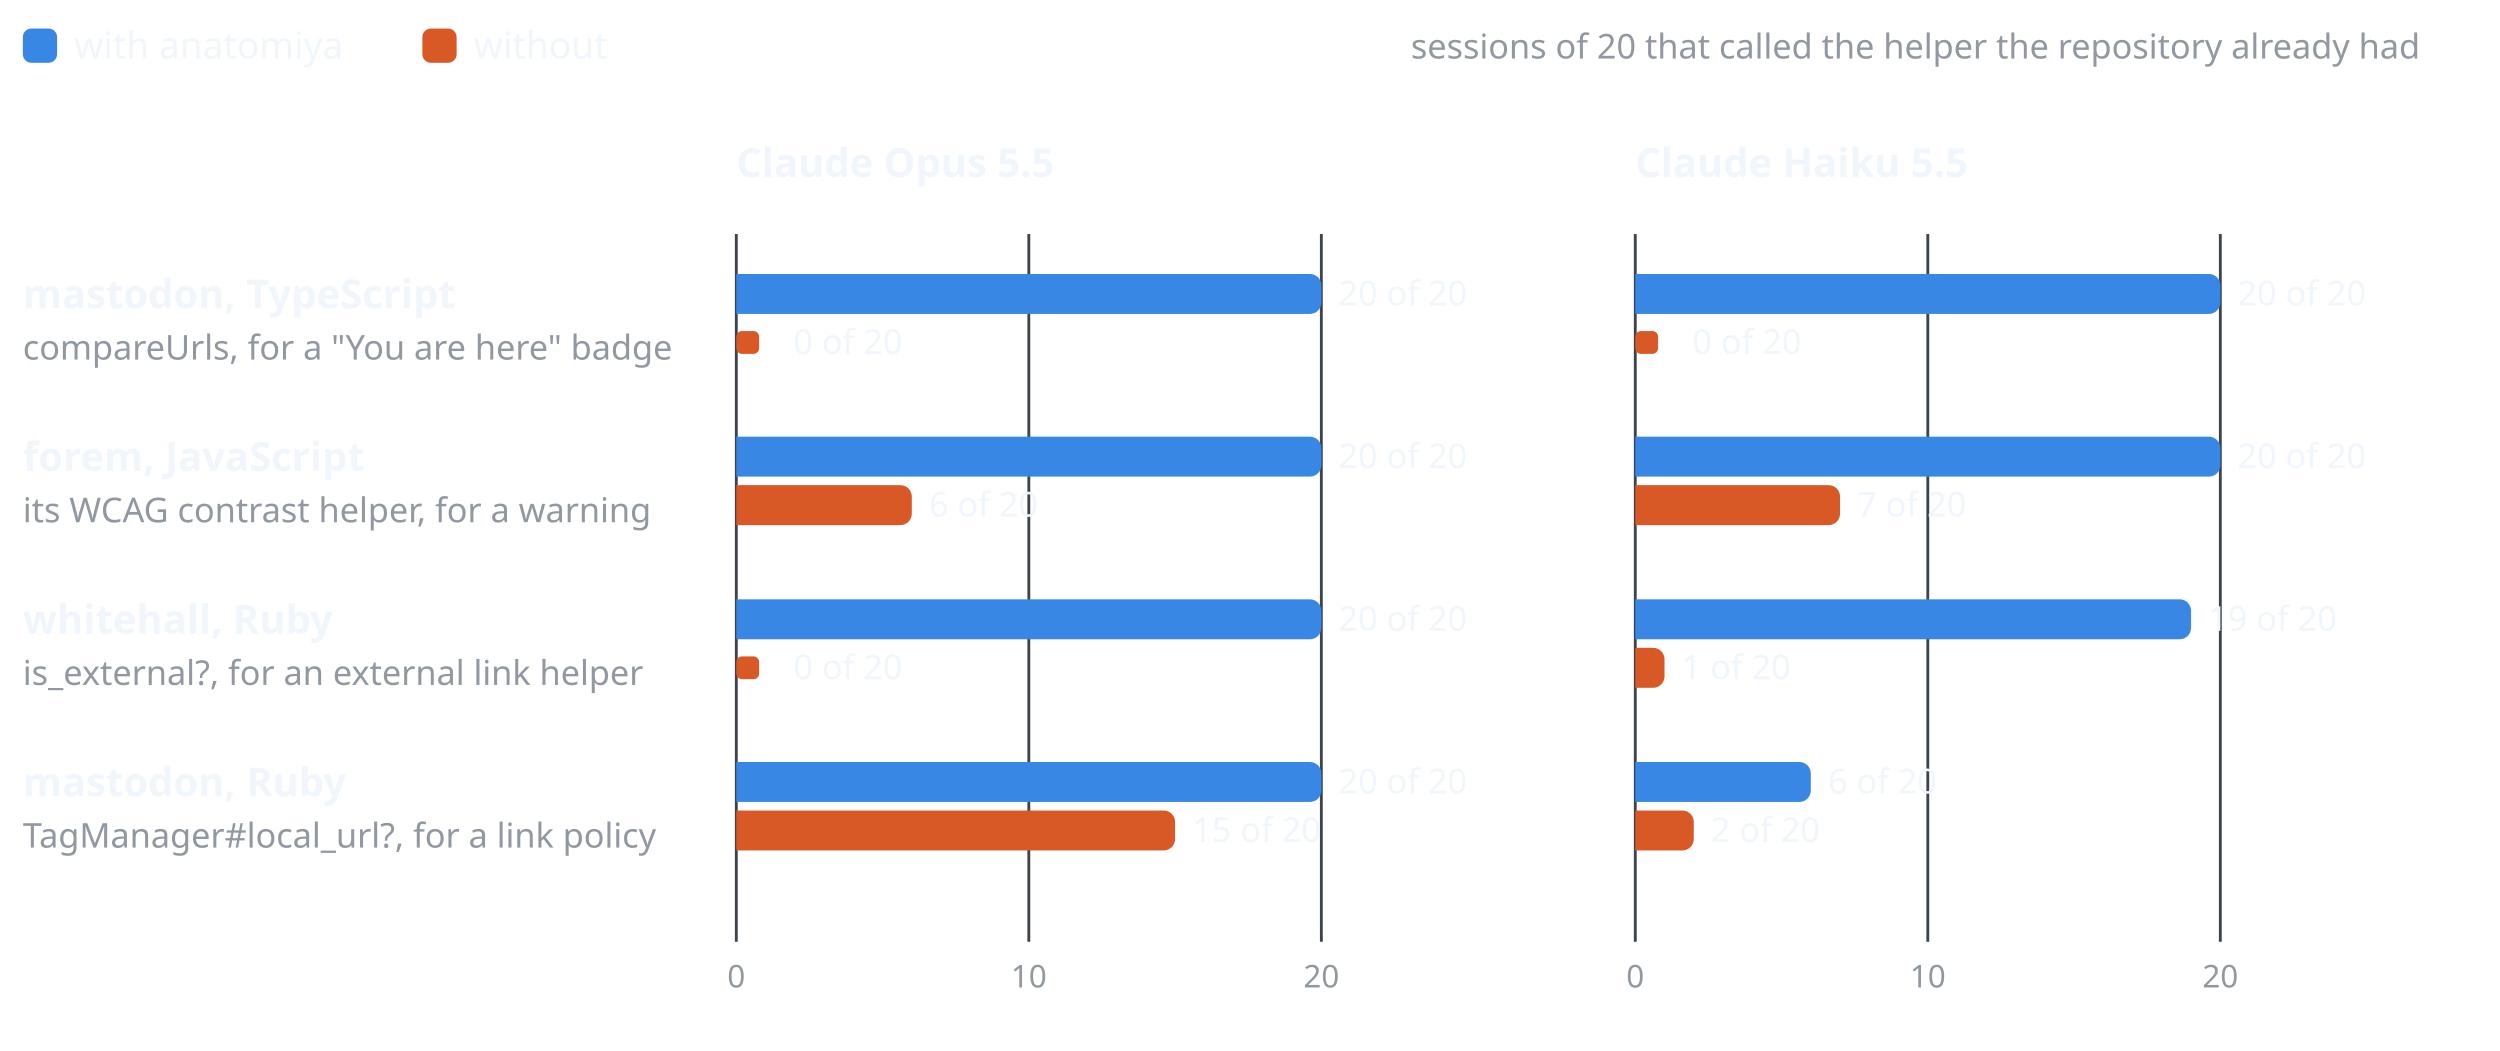
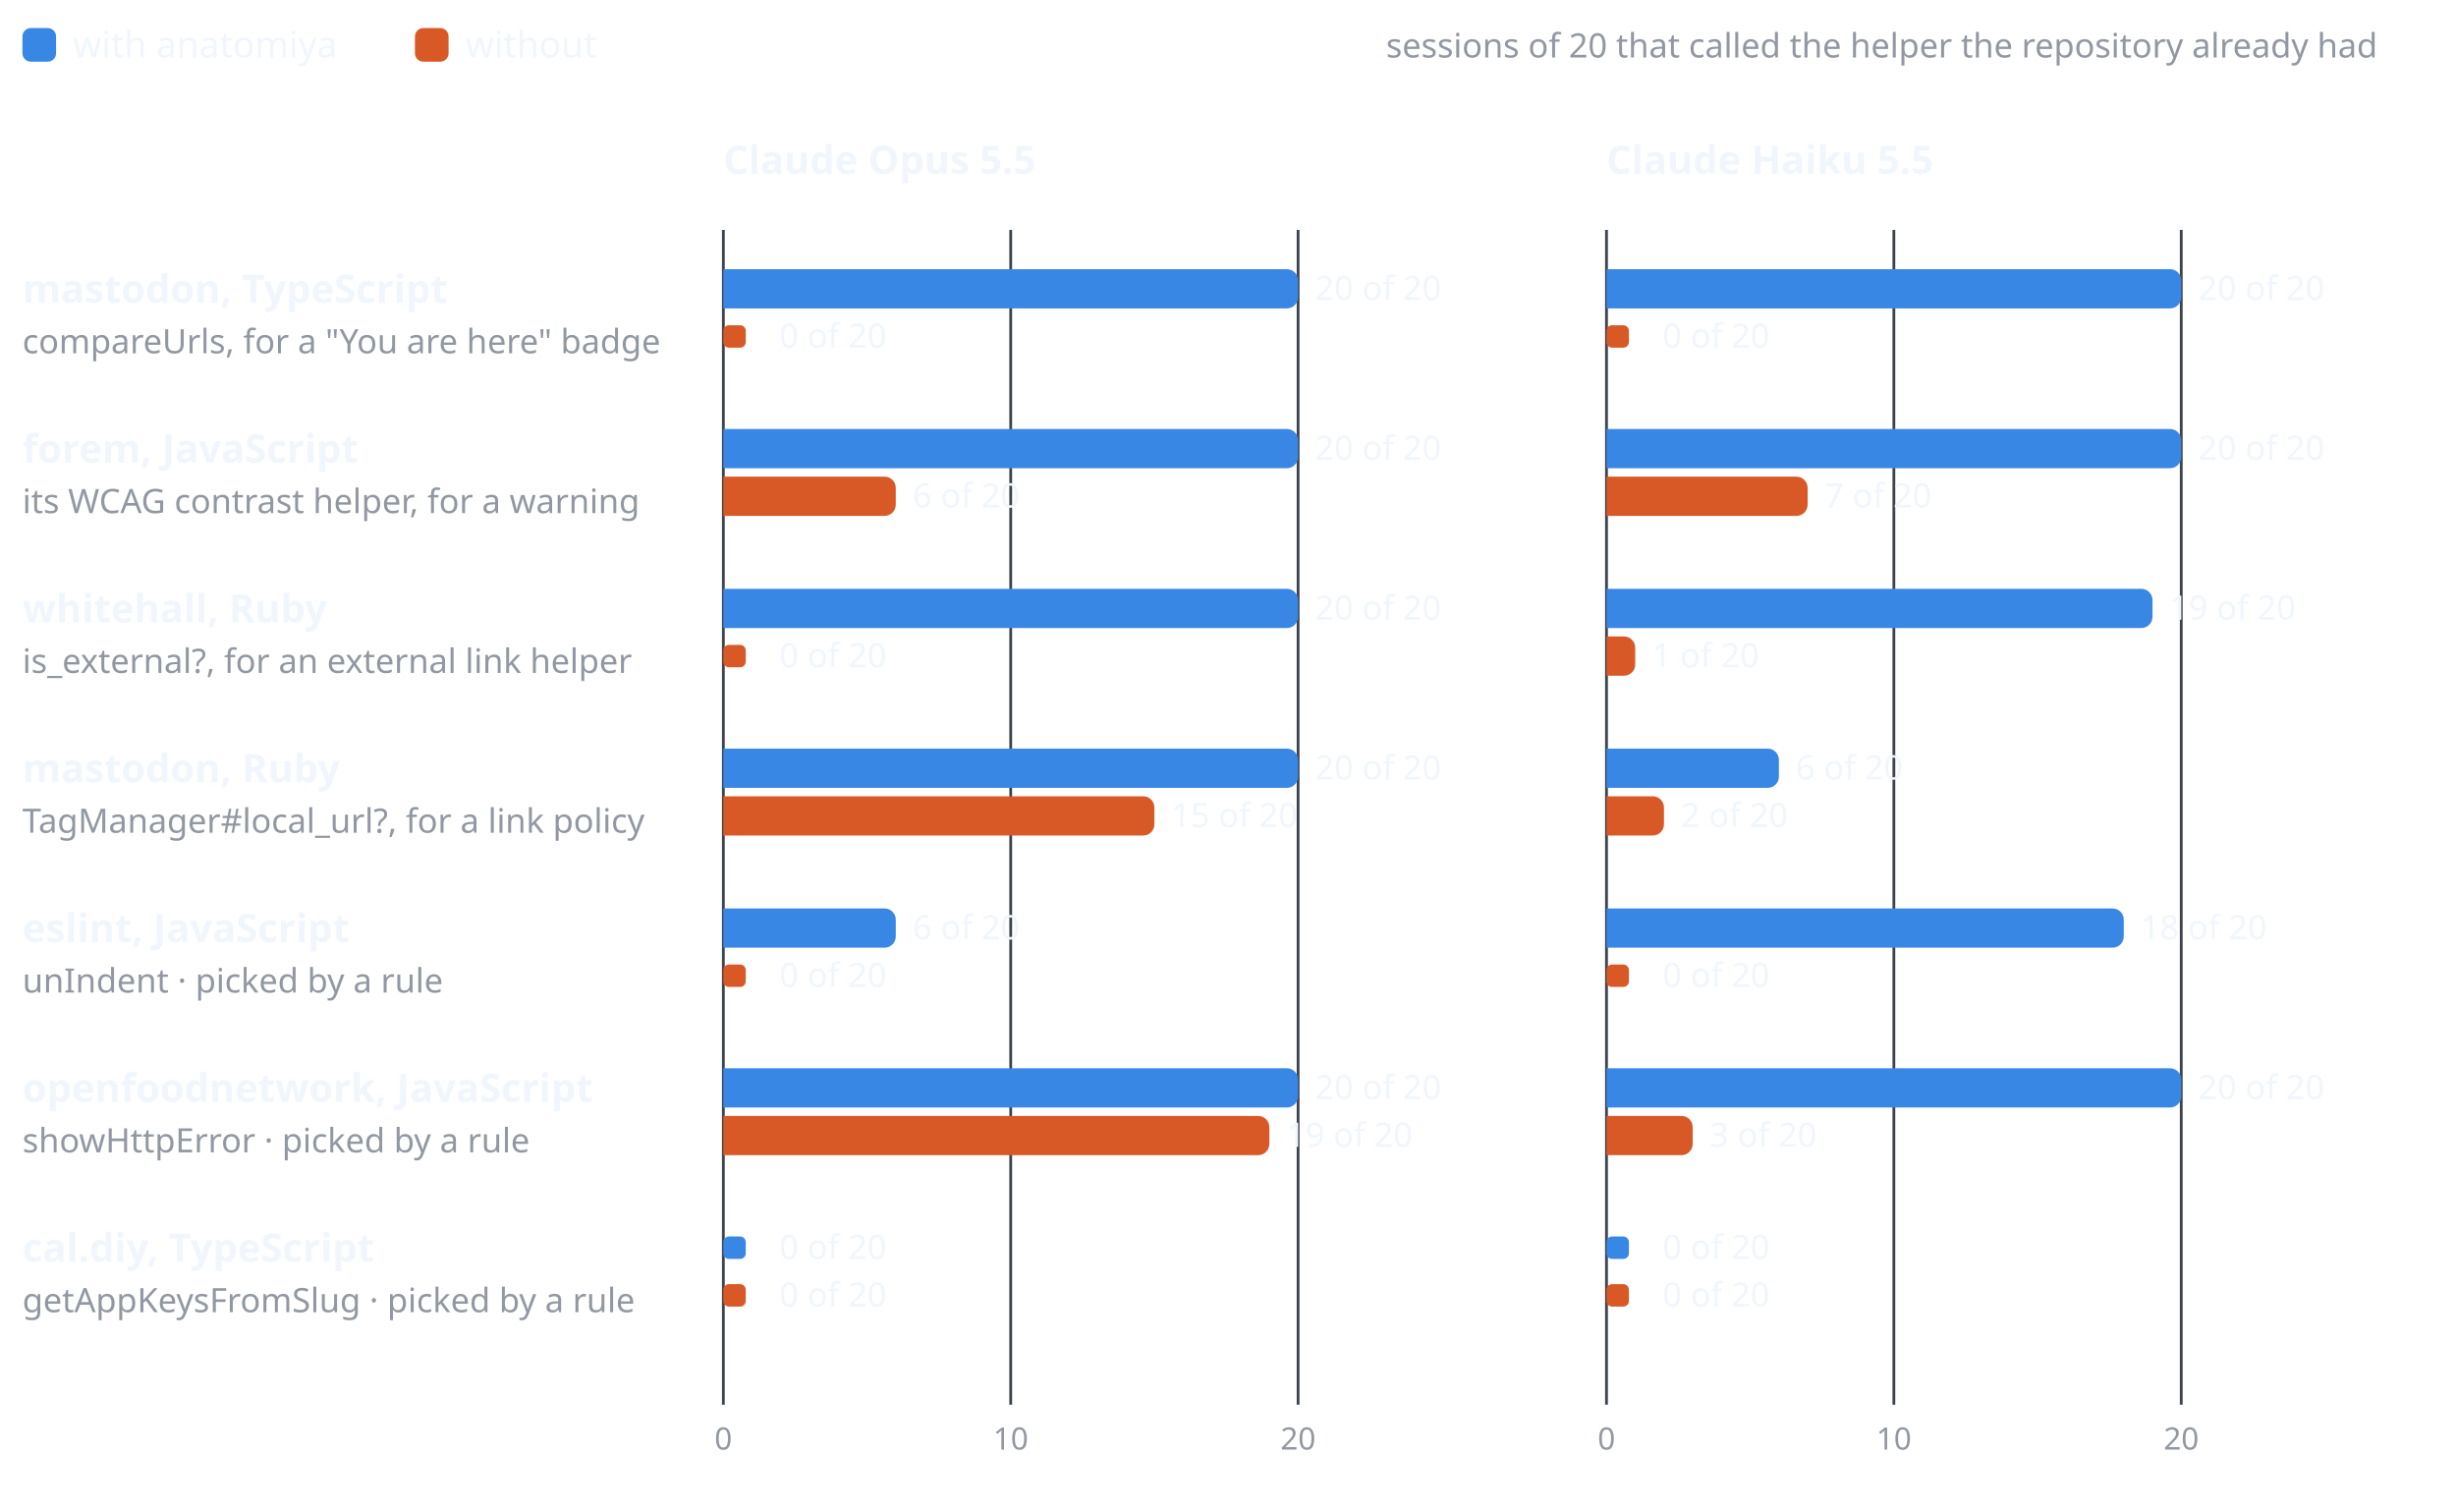
- <svg xmlns="http://www.w3.org/2000/svg" width="876" height="368" viewBox="-8 -4 876 368" font-family="-apple-system, BlinkMacSystemFont, &quot;Segoe UI&quot;, &quot;Noto Sans&quot;, Helvetica, Arial, sans-serif">
+ <svg xmlns="http://www.w3.org/2000/svg" width="876" height="539" viewBox="-8 -4 876 539" font-family="-apple-system, BlinkMacSystemFont, &quot;Segoe UI&quot;, &quot;Noto Sans&quot;, Helvetica, Arial, sans-serif">
  <rect x="0" y="6" width="12" height="12" rx="3" fill="#3987e5" />
  <text x="18" y="16.5" font-size="13" fill="#f0f6fc">with anatomiya</text>
  <rect x="140" y="6" width="12" height="12" rx="3" fill="#d95926" />
  <text x="158" y="16.5" font-size="13" fill="#f0f6fc">without</text>
  <text x="840" y="16.5" font-size="12" fill="#9198a1" text-anchor="end">sessions of 20 that called the helper the repository already had</text>
  <text x="250" y="58" font-size="14" font-weight="600" fill="#f0f6fc">Claude Opus 5.5</text>
-   <line x1="250" y1="78" x2="250" y2="326" stroke="#3d444d" stroke-width="1" />
-   <text x="250" y="342" font-size="11" fill="#9198a1" text-anchor="middle">0</text>
-   <line x1="352.5" y1="78" x2="352.5" y2="326" stroke="#3d444d" stroke-width="1" />
-   <text x="352.5" y="342" font-size="11" fill="#9198a1" text-anchor="middle">10</text>
-   <line x1="455" y1="78" x2="455" y2="326" stroke="#3d444d" stroke-width="1" />
-   <text x="455" y="342" font-size="11" fill="#9198a1" text-anchor="middle">20</text>
+   <line x1="250" y1="78" x2="250" y2="497" stroke="#3d444d" stroke-width="1" />
+   <text x="250" y="513" font-size="11" fill="#9198a1" text-anchor="middle">0</text>
+   <line x1="352.5" y1="78" x2="352.5" y2="497" stroke="#3d444d" stroke-width="1" />
+   <text x="352.5" y="513" font-size="11" fill="#9198a1" text-anchor="middle">10</text>
+   <line x1="455" y1="78" x2="455" y2="497" stroke="#3d444d" stroke-width="1" />
+   <text x="455" y="513" font-size="11" fill="#9198a1" text-anchor="middle">20</text>
  <text x="565" y="58" font-size="14" font-weight="600" fill="#f0f6fc">Claude Haiku 5.5</text>
-   <line x1="565" y1="78" x2="565" y2="326" stroke="#3d444d" stroke-width="1" />
-   <text x="565" y="342" font-size="11" fill="#9198a1" text-anchor="middle">0</text>
-   <line x1="667.5" y1="78" x2="667.5" y2="326" stroke="#3d444d" stroke-width="1" />
-   <text x="667.5" y="342" font-size="11" fill="#9198a1" text-anchor="middle">10</text>
-   <line x1="770" y1="78" x2="770" y2="326" stroke="#3d444d" stroke-width="1" />
-   <text x="770" y="342" font-size="11" fill="#9198a1" text-anchor="middle">20</text>
+   <line x1="565" y1="78" x2="565" y2="497" stroke="#3d444d" stroke-width="1" />
+   <text x="565" y="513" font-size="11" fill="#9198a1" text-anchor="middle">0</text>
+   <line x1="667.5" y1="78" x2="667.5" y2="497" stroke="#3d444d" stroke-width="1" />
+   <text x="667.5" y="513" font-size="11" fill="#9198a1" text-anchor="middle">10</text>
+   <line x1="770" y1="78" x2="770" y2="497" stroke="#3d444d" stroke-width="1" />
+   <text x="770" y="513" font-size="11" fill="#9198a1" text-anchor="middle">20</text>
  <text x="0" y="104" font-size="14" font-weight="600" fill="#f0f6fc">mastodon, TypeScript</text>
  <text x="0" y="122" font-size="12" fill="#9198a1">compareUrls, for a "You are here" badge</text>
  <path d="M250,92 h201 a4,4 0 0 1 4,4 v6 a4,4 0 0 1 -4,4 h-201 z" fill="#3987e5" />
  <text x="461" y="103" font-size="12" fill="#f0f6fc">20 of 20</text>
  <rect x="250" y="112" width="8" height="8" rx="2" fill="#d95926" />
  <text x="270" y="120" font-size="12" fill="#f0f6fc">0 of 20</text>
  <path d="M565,92 h201 a4,4 0 0 1 4,4 v6 a4,4 0 0 1 -4,4 h-201 z" fill="#3987e5" />
  <text x="776" y="103" font-size="12" fill="#f0f6fc">20 of 20</text>
  <rect x="565" y="112" width="8" height="8" rx="2" fill="#d95926" />
  <text x="585" y="120" font-size="12" fill="#f0f6fc">0 of 20</text>
  <text x="0" y="161" font-size="14" font-weight="600" fill="#f0f6fc">forem, JavaScript</text>
  <text x="0" y="179" font-size="12" fill="#9198a1">its WCAG contrast helper, for a warning</text>
  <path d="M250,149 h201 a4,4 0 0 1 4,4 v6 a4,4 0 0 1 -4,4 h-201 z" fill="#3987e5" />
  <text x="461" y="160" font-size="12" fill="#f0f6fc">20 of 20</text>
  <path d="M250,166 h57.5 a4,4 0 0 1 4,4 v6 a4,4 0 0 1 -4,4 h-57.5 z" fill="#d95926" />
  <text x="317.5" y="177" font-size="12" fill="#f0f6fc">6 of 20</text>
  <path d="M565,149 h201 a4,4 0 0 1 4,4 v6 a4,4 0 0 1 -4,4 h-201 z" fill="#3987e5" />
  <text x="776" y="160" font-size="12" fill="#f0f6fc">20 of 20</text>
  <path d="M565,166 h67.75 a4,4 0 0 1 4,4 v6 a4,4 0 0 1 -4,4 h-67.75 z" fill="#d95926" />
  <text x="642.75" y="177" font-size="12" fill="#f0f6fc">7 of 20</text>
  <text x="0" y="218" font-size="14" font-weight="600" fill="#f0f6fc">whitehall, Ruby</text>
  <text x="0" y="236" font-size="12" fill="#9198a1">is_external?, for an external link helper</text>
  <path d="M250,206 h201 a4,4 0 0 1 4,4 v6 a4,4 0 0 1 -4,4 h-201 z" fill="#3987e5" />
  <text x="461" y="217" font-size="12" fill="#f0f6fc">20 of 20</text>
  <rect x="250" y="226" width="8" height="8" rx="2" fill="#d95926" />
  <text x="270" y="234" font-size="12" fill="#f0f6fc">0 of 20</text>
  <path d="M565,206 h190.75 a4,4 0 0 1 4,4 v6 a4,4 0 0 1 -4,4 h-190.75 z" fill="#3987e5" />
  <text x="765.75" y="217" font-size="12" fill="#f0f6fc">19 of 20</text>
  <path d="M565,223 h6.25 a4,4 0 0 1 4,4 v6 a4,4 0 0 1 -4,4 h-6.25 z" fill="#d95926" />
  <text x="581.25" y="234" font-size="12" fill="#f0f6fc">1 of 20</text>
  <text x="0" y="275" font-size="14" font-weight="600" fill="#f0f6fc">mastodon, Ruby</text>
  <text x="0" y="293" font-size="12" fill="#9198a1">TagManager#local_url?, for a link policy</text>
  <path d="M250,263 h201 a4,4 0 0 1 4,4 v6 a4,4 0 0 1 -4,4 h-201 z" fill="#3987e5" />
  <text x="461" y="274" font-size="12" fill="#f0f6fc">20 of 20</text>
  <path d="M250,280 h149.75 a4,4 0 0 1 4,4 v6 a4,4 0 0 1 -4,4 h-149.75 z" fill="#d95926" />
  <text x="409.75" y="291" font-size="12" fill="#f0f6fc">15 of 20</text>
  <path d="M565,263 h57.5 a4,4 0 0 1 4,4 v6 a4,4 0 0 1 -4,4 h-57.5 z" fill="#3987e5" />
  <text x="632.5" y="274" font-size="12" fill="#f0f6fc">6 of 20</text>
  <path d="M565,280 h16.5 a4,4 0 0 1 4,4 v6 a4,4 0 0 1 -4,4 h-16.5 z" fill="#d95926" />
  <text x="591.5" y="291" font-size="12" fill="#f0f6fc">2 of 20</text>
+   <text x="0" y="332" font-size="14" font-weight="600" fill="#f0f6fc">eslint, JavaScript</text>
+   <text x="0" y="350" font-size="12" fill="#9198a1">unIndent · picked by a rule</text>
+   <path d="M250,320 h57.5 a4,4 0 0 1 4,4 v6 a4,4 0 0 1 -4,4 h-57.5 z" fill="#3987e5" />
+   <text x="317.5" y="331" font-size="12" fill="#f0f6fc">6 of 20</text>
+   <rect x="250" y="340" width="8" height="8" rx="2" fill="#d95926" />
+   <text x="270" y="348" font-size="12" fill="#f0f6fc">0 of 20</text>
+   <path d="M565,320 h180.5 a4,4 0 0 1 4,4 v6 a4,4 0 0 1 -4,4 h-180.5 z" fill="#3987e5" />
+   <text x="755.5" y="331" font-size="12" fill="#f0f6fc">18 of 20</text>
+   <rect x="565" y="340" width="8" height="8" rx="2" fill="#d95926" />
+   <text x="585" y="348" font-size="12" fill="#f0f6fc">0 of 20</text>
+   <text x="0" y="389" font-size="14" font-weight="600" fill="#f0f6fc">openfoodnetwork, JavaScript</text>
+   <text x="0" y="407" font-size="12" fill="#9198a1">showHttpError · picked by a rule</text>
+   <path d="M250,377 h201 a4,4 0 0 1 4,4 v6 a4,4 0 0 1 -4,4 h-201 z" fill="#3987e5" />
+   <text x="461" y="388" font-size="12" fill="#f0f6fc">20 of 20</text>
+   <path d="M250,394 h190.75 a4,4 0 0 1 4,4 v6 a4,4 0 0 1 -4,4 h-190.75 z" fill="#d95926" />
+   <text x="450.75" y="405" font-size="12" fill="#f0f6fc">19 of 20</text>
+   <path d="M565,377 h201 a4,4 0 0 1 4,4 v6 a4,4 0 0 1 -4,4 h-201 z" fill="#3987e5" />
+   <text x="776" y="388" font-size="12" fill="#f0f6fc">20 of 20</text>
+   <path d="M565,394 h26.75 a4,4 0 0 1 4,4 v6 a4,4 0 0 1 -4,4 h-26.75 z" fill="#d95926" />
+   <text x="601.75" y="405" font-size="12" fill="#f0f6fc">3 of 20</text>
+   <text x="0" y="446" font-size="14" font-weight="600" fill="#f0f6fc">cal.diy, TypeScript</text>
+   <text x="0" y="464" font-size="12" fill="#9198a1">getAppKeysFromSlug · picked by a rule</text>
+   <rect x="250" y="437" width="8" height="8" rx="2" fill="#3987e5" />
+   <text x="270" y="445" font-size="12" fill="#f0f6fc">0 of 20</text>
+   <rect x="250" y="454" width="8" height="8" rx="2" fill="#d95926" />
+   <text x="270" y="462" font-size="12" fill="#f0f6fc">0 of 20</text>
+   <rect x="565" y="437" width="8" height="8" rx="2" fill="#3987e5" />
+   <text x="585" y="445" font-size="12" fill="#f0f6fc">0 of 20</text>
+   <rect x="565" y="454" width="8" height="8" rx="2" fill="#d95926" />
+   <text x="585" y="462" font-size="12" fill="#f0f6fc">0 of 20</text>
</svg>
